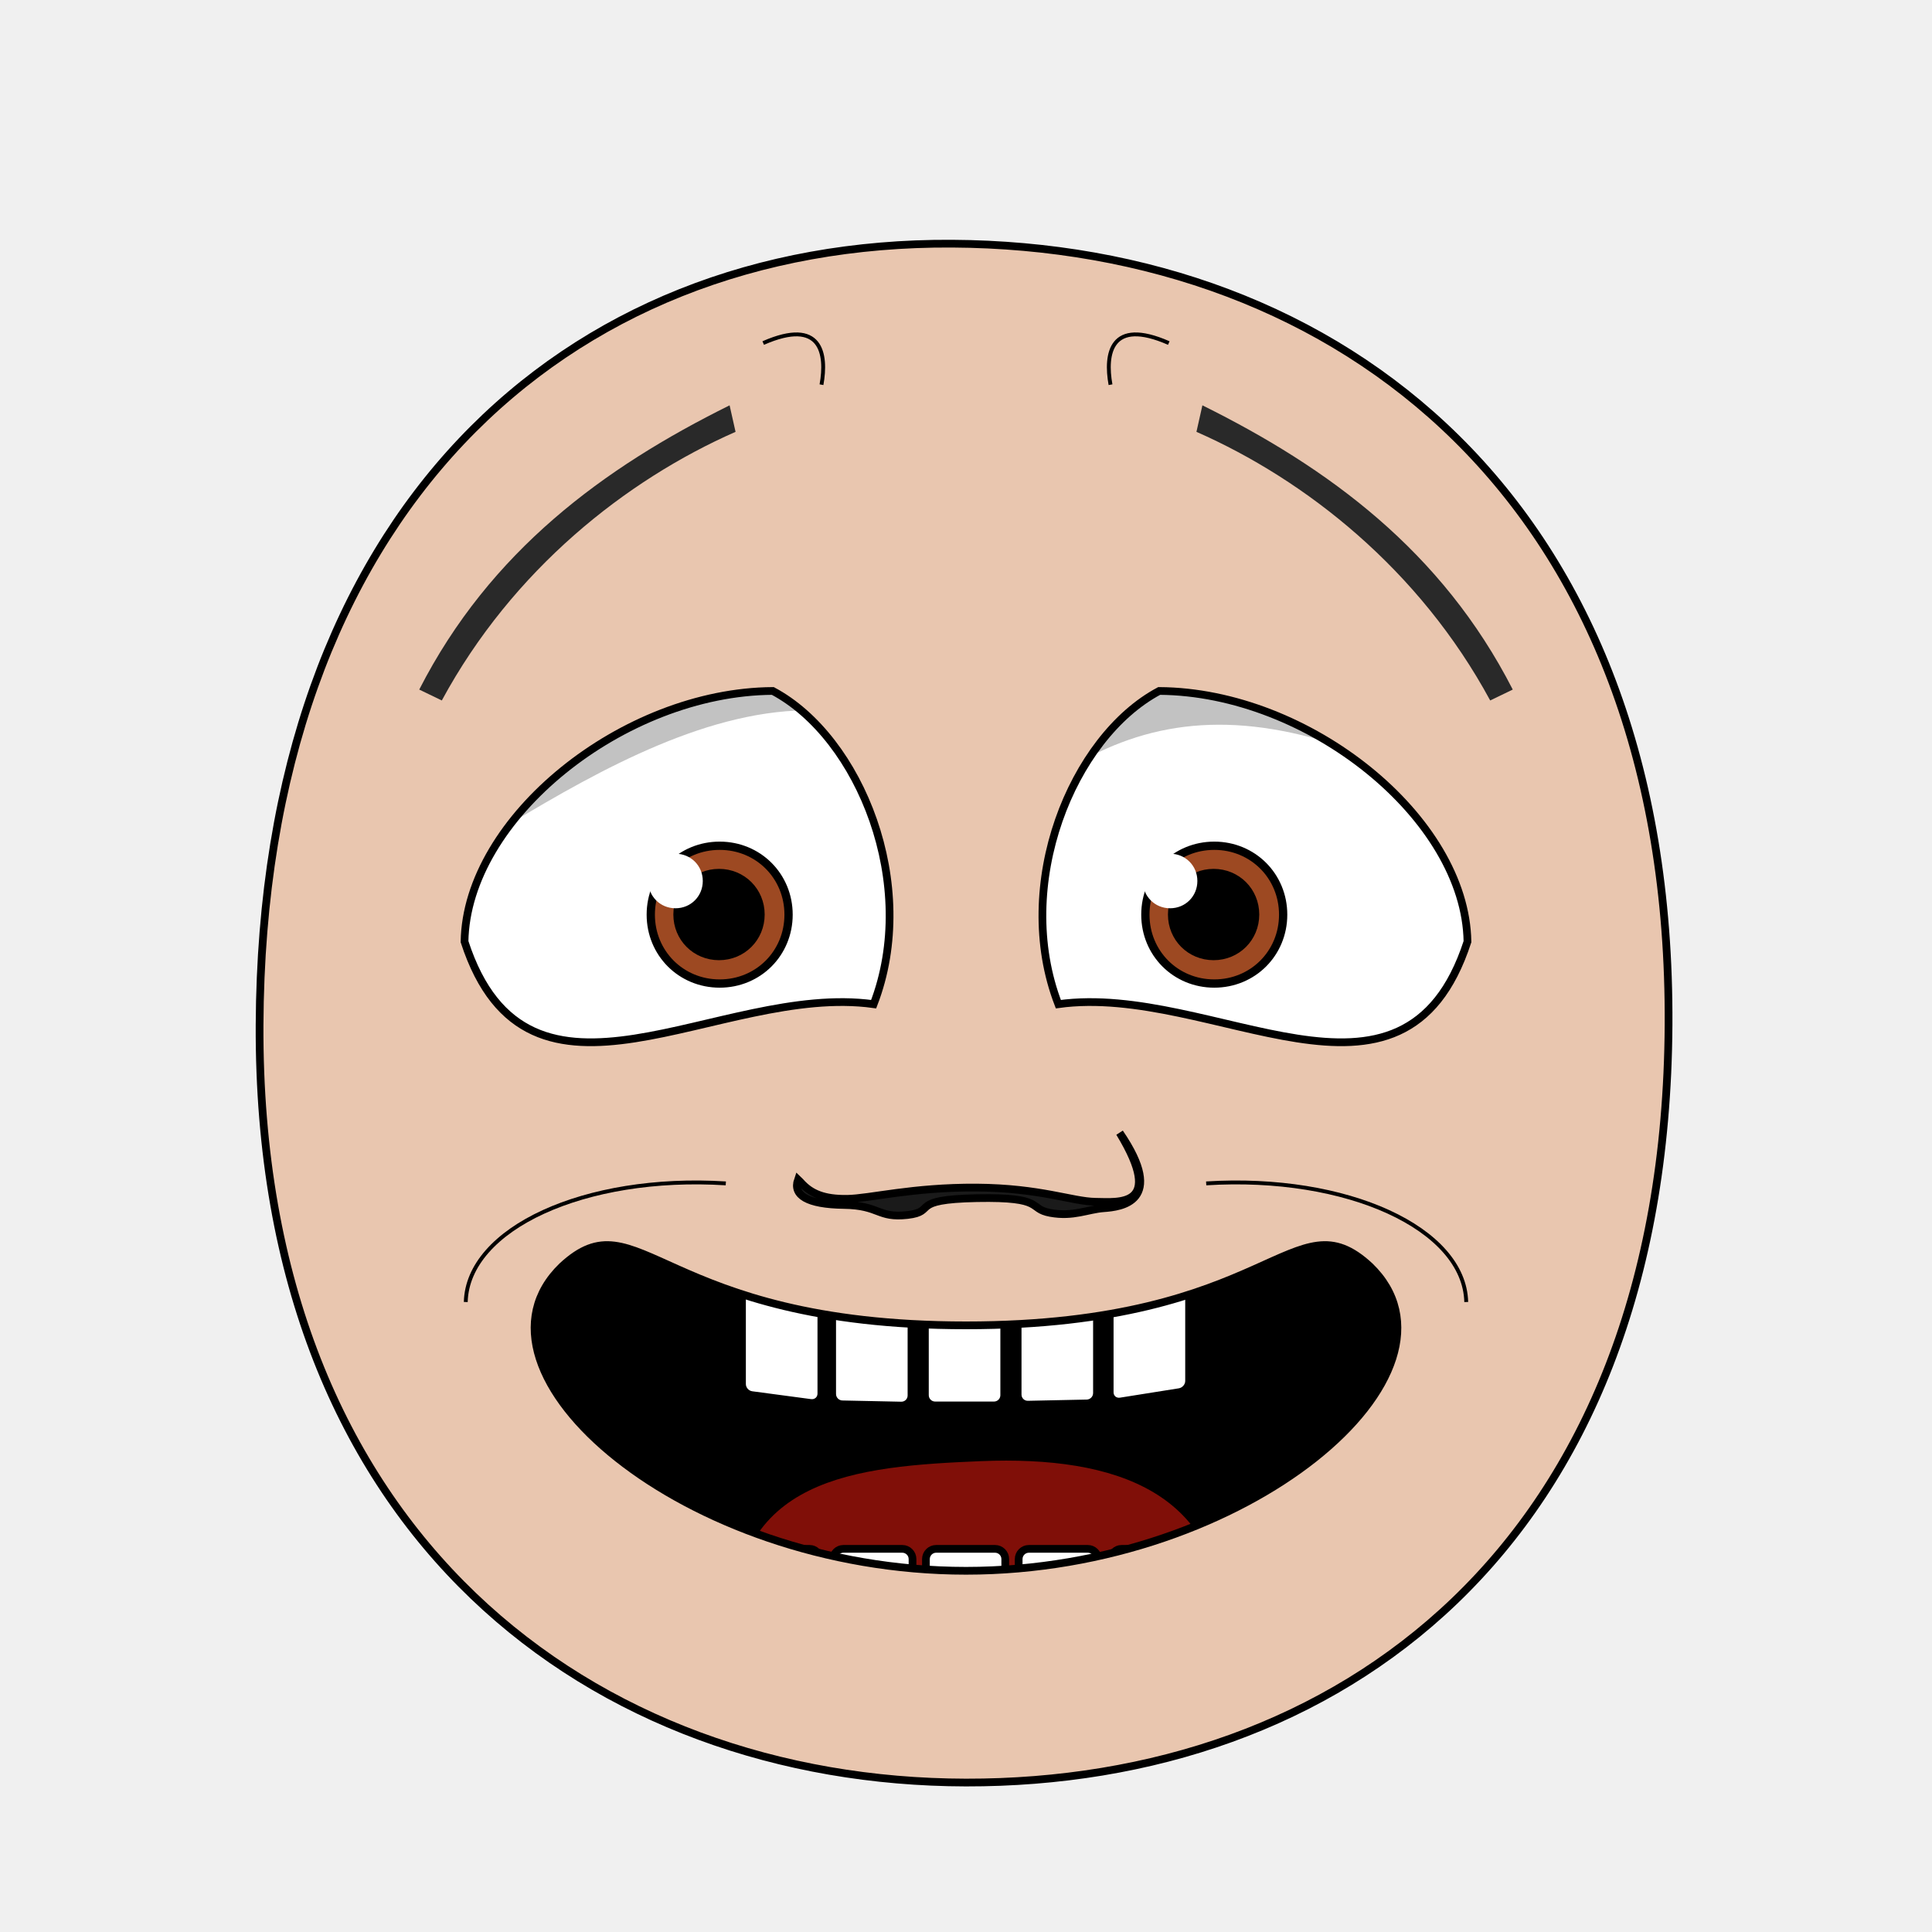
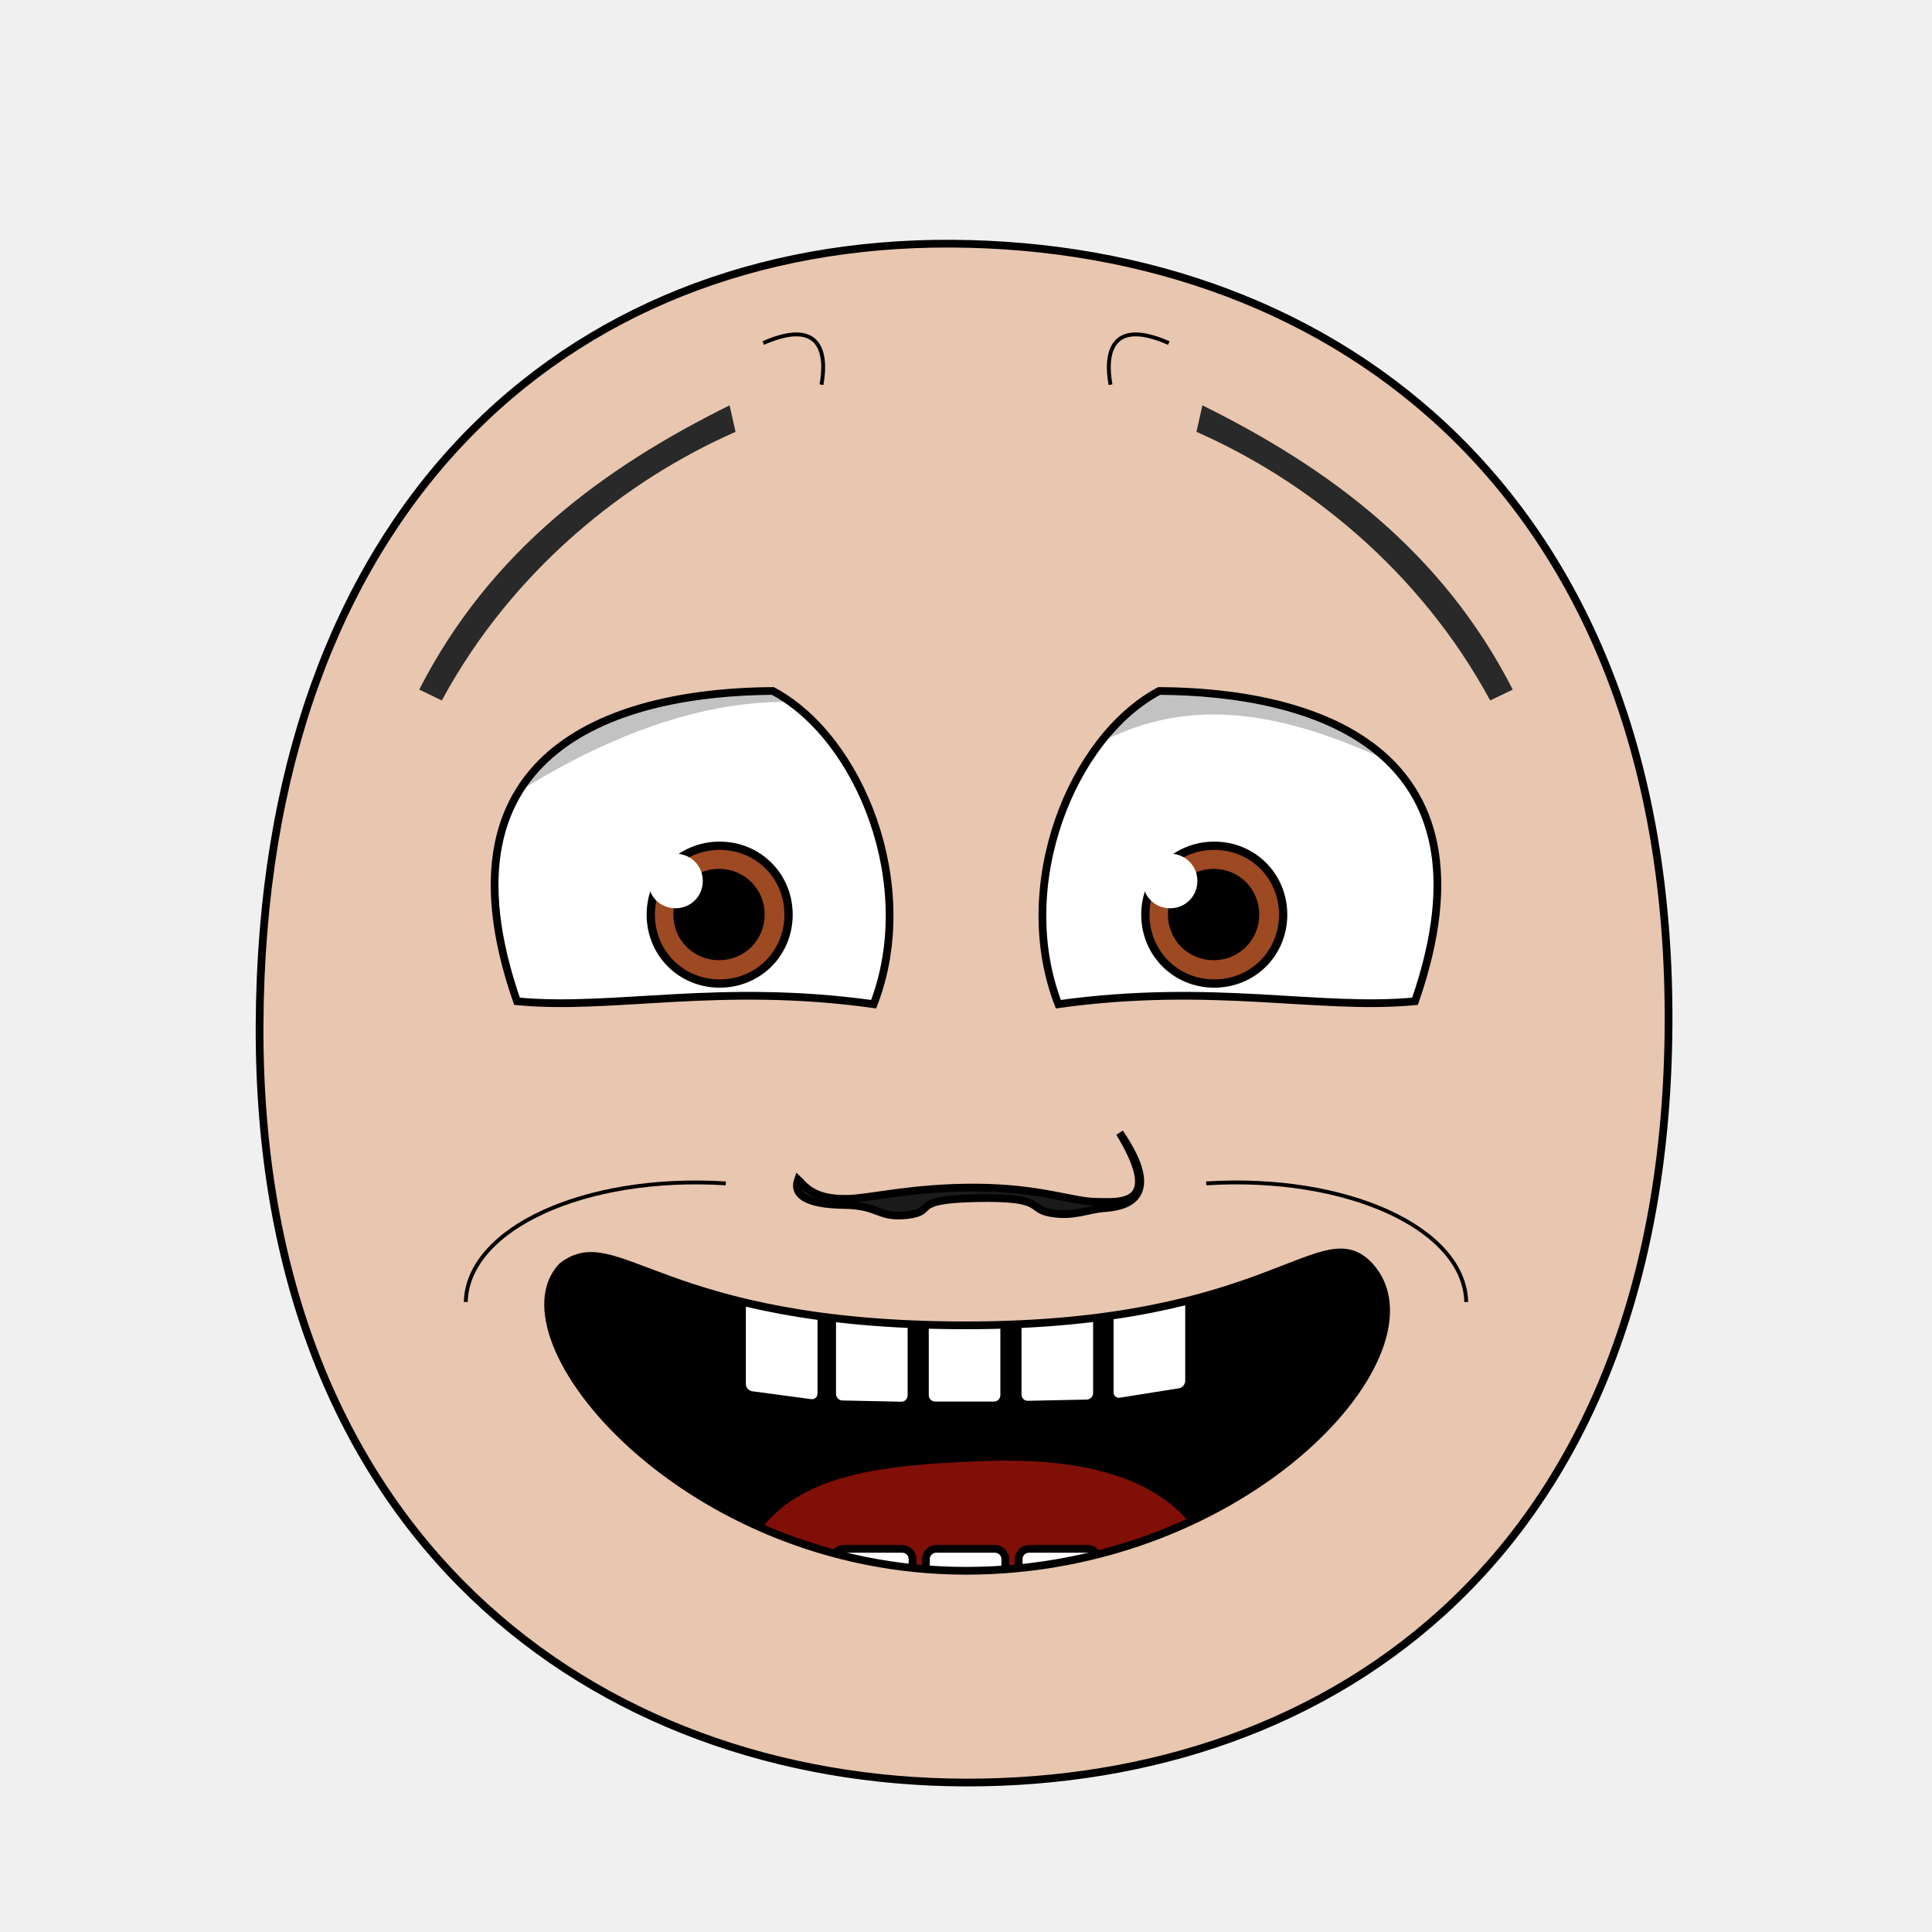
<svg xmlns="http://www.w3.org/2000/svg" xmlns:xlink="http://www.w3.org/1999/xlink" viewBox="0 0 250 250" id="emoticon-front-view" height="100%" width="100%" version="1.1">
  <defs id="defs">
    <clipPath id="clipPath-left-eye">
-       <use transform="matrix(1,0,0,1,0,0)" x="0" width="1" xlink:href="#left-eye-outline" height="1" y="0" id="use-left-eye-outline-1">
- </use>
+       <use transform="matrix(1,0,0,1,0,0)" x="0" width="1" xlink:href="#left-eye-outline" height="1" y="0" id="use-left-eye-outline-1" />
    </clipPath>
    <clipPath id="clipPath-right-eye">
-       <use transform="matrix(-1,0,0,1,250,0)" id="use-left-eye-outline-2" y="0" height="250" xlink:href="#left-eye-outline" width="250" x="0" morph="fixed">
- </use>
+       <use transform="matrix(-1,0,0,1,250,0)" id="use-left-eye-outline-2" y="0" height="250" xlink:href="#left-eye-outline" width="250" x="0" morph="fixed" />
    </clipPath>
    <clipPath id="clipPath-mouth" clipPathUnits="userSpaceOnUse">
-       <use transform="matrix(1,0,0,1,0,0)" height="250" y="0" x="0" xlink:href="#mouth-outline" id="use-mouth-outline" width="250">
- </use>
+       <use transform="matrix(1,0,0,1,0,0)" height="250" y="0" x="0" xlink:href="#mouth-outline" id="use-mouth-outline" width="250" />
    </clipPath>
  </defs>
  <g id="head">
-     <path d="M 124.98,230.66 C 172.77,230.75 215.51,200.57 215.91,132.64 216.3,64.72 173.26,31.81 123.18,31.53 73.1,31.24 33.88,66.28 33.59,132.64 33.3,199.01 77.19,230.57 124.98,230.66 Z" style="fill:#e9c6af;stroke:#000000;stroke-width:1" id="head-outline">
- </path>
+     <path d="M 124.98,230.66 C 172.77,230.75 215.51,200.57 215.91,132.64 216.3,64.72 173.26,31.81 123.18,31.53 73.1,31.24 33.88,66.28 33.59,132.64 33.3,199.01 77.19,230.57 124.98,230.66 Z" style="fill:#e9c6af;stroke:#000000;stroke-width:1" id="head-outline" />
  </g>
  <g id="left-eye">
-     <path d="M 100,89.41 C 111.29,95.42 119,114.52 113.05,129.94 92.97,127.15 68.38,147.26 60.11,121.85 60.36,105.86 80.65,89.52 100,89.41 Z" style="fill:#ffffff;stroke:#000000;stroke-width:1" id="left-eye-outline">
- </path>
+     <path d="m 100,89.41 c 11.29,6.01 19,25.11 13.05,40.53 -20.08,-2.79 -33.757,0.817 -46.152,-0.376 C 55.374,96.402 80.65,89.52 100,89.41 z" style="fill:#ffffff;stroke:#000000;stroke-width:1" id="left-eye-outline" />
    <g clip-path="url(#clipPath-left-eye)" id="left-eyeball">
      <g id="left-lens">
-         <path d="M 1,0.5 C 1,0.78 0.78,1 0.5,1 0.22,1 0,0.78 0,0.5 0,0.22 0.22,0 0.5,0 0.78,0 1,0.22 1,0.5 z" transform="matrix(17.83,0,0,17.83,84.21,109.44)" style="fill:#9d4922;stroke:#000000;stroke-width:0.06" id="iris" morph="relative">
- </path>
-         <path d="M 1,0.5 C 1,0.78 0.78,1 0.5,1 0.22,1 0,0.78 0,0.5 0,0.22 0.22,0 0.5,0 0.78,0 1,0.22 1,0.5 z" transform="matrix(10.1,0,0,10.1,87.99,113.29)" style="fill:#000000;stroke:#000000;stroke-width:0.17" id="pupil" morph="relative">
- </path>
-         <path d="M 1,0.5 C 1,0.78 0.78,1 0.5,1 0.22,1 0,0.78 0,0.5 0,0.22 0.22,0 0.5,0 0.78,0 1,0.22 1,0.5 z" transform="matrix(7.06,0,0,7.06,83.88,110.47)" style="fill:#ffffff;stroke:none" id="glare" morph="transform-only">
- </path>
+         <path d="M 1,0.5 C 1,0.78 0.78,1 0.5,1 0.22,1 0,0.78 0,0.5 0,0.22 0.22,0 0.5,0 0.78,0 1,0.22 1,0.5 z" transform="matrix(17.83,0,0,17.83,84.21,109.44)" style="fill:#9d4922;stroke:#000000;stroke-width:0.06" id="iris" morph="relative" />
+         <path d="M 1,0.5 C 1,0.78 0.78,1 0.5,1 0.22,1 0,0.78 0,0.5 0,0.22 0.22,0 0.5,0 0.78,0 1,0.22 1,0.5 z" transform="matrix(10.1,0,0,10.1,87.99,113.29)" style="fill:#000000;stroke:#000000;stroke-width:0.17" id="pupil" morph="relative" />
+         <path d="M 1,0.5 C 1,0.78 0.78,1 0.5,1 0.22,1 0,0.78 0,0.5 0,0.22 0.22,0 0.5,0 0.78,0 1,0.22 1,0.5 z" transform="matrix(7.06,0,0,7.06,83.88,110.47)" style="fill:#ffffff;stroke:none" id="glare" morph="transform-only" />
      </g>
-       <path d="M 50,75 125,75 125,99.61 C 100.55,78.3 68.22,107.07 50,115.81 Z" style="opacity:0.24;fill:#000000;stroke:#000000;stroke-width:0px" id="left-lid-shadow">
- </path>
+       <path d="m 50,75 75,0 0,24.61 c -24.45,-21.31 -59.248,0.98 -75,16.2 z" style="opacity:0.24;fill:#000000;stroke:#000000;stroke-width:0px" id="left-lid-shadow" />
    </g>
  </g>
  <g id="right-eye">
-     <use transform="matrix(-1,0,0,1,250,0)" id="right-eye-outline" y="0" height="250" xlink:href="#left-eye-outline" width="250" x="0" morph="fixed">
- </use>
+     <use transform="matrix(-1,0,0,1,250,0)" id="right-eye-outline" y="0" height="250" xlink:href="#left-eye-outline" width="250" x="0" morph="fixed" />
    <g clip-path="url(#clipPath-right-eye)" id="right-eyeball">
-       <use transform="matrix(1,0,0,1,64,0)" id="right-lens" y="0" height="1" xlink:href="#left-lens" width="1" x="0" morph="fixed">
- </use>
-       <path d="M 125,110.51 125,75 200,75 200,110.06 C 162.33,85.7 143.88,91.04 125,110.51 Z" style="opacity:0.24;fill:#000000;stroke:#000000;stroke-width:0px" id="right-lid-shadow">
- </path>
+       <use transform="matrix(1,0,0,1,64,0)" id="right-lens" y="0" height="1" xlink:href="#left-lens" width="1" x="0" morph="fixed" />
+       <path d="m 125,110.51 0,-35.51 75,0 0,35.06 C 162.33,85.7 146.04,87.337 125,110.51 z" style="opacity:0.24;fill:#000000;stroke:#000000;stroke-width:0px" id="right-lid-shadow" />
    </g>
  </g>
-   <path d="M 95.18,55.88 C 81,62.12 66.32,73.72 57.17,90.64 L 54.25,89.23 C 63.42,71.3 78.1,60.53 94.41,52.45 Z" style="fill:#292929;stroke-width:1" id="left-eye-brow">
- </path>
+   <path d="M 95.18,55.88 C 81,62.12 66.32,73.72 57.17,90.64 L 54.25,89.23 C 63.42,71.3 78.1,60.53 94.41,52.45 Z" style="fill:#292929;stroke-width:1" id="left-eye-brow" />
  <g id="nose">
-     <path d="M 103.56,152.93 C 104.92,154.49 106.67,155.17 109.62,155.13 112.56,155.09 118.03,153.62 126.36,153.67 134.66,153.73 138.75,155.47 141.74,155.51 144.72,155.54 150.79,156.34 144.88,146.58 151.02,155.55 144.94,156.19 142.84,156.34 140.73,156.49 138.89,157.49 135.92,156.95 132.94,156.41 135.37,154.87 126.41,155.04 117.45,155.21 121.32,156.77 117.42,157.22 113.53,157.65 113.88,155.98 109.19,155.92 104.5,155.86 102.55,154.67 103.26,152.64 Z" style="fill:#1a1a1a;stroke:#000000;stroke-width:1" id="nose-outline">
- </path>
+     <path d="M 103.56,152.93 C 104.92,154.49 106.67,155.17 109.62,155.13 112.56,155.09 118.03,153.62 126.36,153.67 134.66,153.73 138.75,155.47 141.74,155.51 144.72,155.54 150.79,156.34 144.88,146.58 151.02,155.55 144.94,156.19 142.84,156.34 140.73,156.49 138.89,157.49 135.92,156.95 132.94,156.41 135.37,154.87 126.41,155.04 117.45,155.21 121.32,156.77 117.42,157.22 113.53,157.65 113.88,155.98 109.19,155.92 104.5,155.86 102.55,154.67 103.26,152.64 Z" style="fill:#1a1a1a;stroke:#000000;stroke-width:1" id="nose-outline" />
  </g>
-   <use transform="matrix(-1,0,0,1,250,0)" x="0" width="250" xlink:href="#left-eye-brow" height="250" y="0" id="right-eye-brow">
- </use>
+   <use transform="matrix(-1,0,0,1,250,0)" x="0" width="250" xlink:href="#left-eye-brow" height="250" y="0" id="right-eye-brow" />
  <g id="mouth">
    <g id="mouth-interior" clip-path="url(#clipPath-mouth)">
-       <rect style="fill:#000000;stroke:none" x="68.16" width="119.944" id="mouth-background" height="66.556" y="159.934">
- </rect>
-       <path d="M 94.84,211.42 C 94.51,191.12 110.73,189.74 126.96,189.07 144.51,188.36 158.42,193.11 158.42,211.42 137.23,211.42 116.04,211.42 94.84,211.42 Z" style="fill:#800f08;stroke:none" id="tongue">
- </path>
+       <rect style="fill:#000000;stroke:none" x="68.16" width="119.944" id="mouth-background" height="66.556" y="159.934" />
+       <path d="M 94.84,211.42 C 94.51,191.12 110.73,189.74 126.96,189.07 144.51,188.36 158.42,193.11 158.42,211.42 137.23,211.42 116.04,211.42 94.84,211.42 Z" style="fill:#800f08;stroke:none" id="tongue" />
      <g transform="matrix(1,0,0,1,0.5,-5.59)" morph="fix-children" id="upper-teeth">
-         <rect width="10.356" x="96.362" ry="1.325" transform="matrix(0.991225,0.1321854,0,1,0,0)" rx="1.336" y="158.085" height="15.123" id="tooth-02" style="fill:#ffffff;fill-opacity:1;stroke:#000000;stroke-width:1.004;stroke-opacity:1">
- </rect>
-         <rect rx="1.325" y="169.917" height="15.123" transform="matrix(0.999781,0.02092668,0,1,0,0)" id="tooth-03" width="10.267" x="107.205" ry="1.325" style="fill:#ffffff;fill-opacity:1;stroke:#000000;stroke-width:1;stroke-opacity:1">
- </rect>
-         <rect width="10.265" x="119.182" ry="1.325" rx="1.325" y="172.327" height="15.123" id="tooth-04" style="fill:#ffffff;fill-opacity:1;stroke:#000000;stroke-opacity:1">
- </rect>
-         <rect rx="1.325" y="175.003" height="15.123" transform="matrix(0.999781,-0.02092669,0,1,0,0)" id="tooth-05" width="10.267" x="131.211" ry="1.325" style="fill:#ffffff;fill-opacity:1;stroke:#000000;stroke-width:1;stroke-opacity:1">
- </rect>
-         <rect width="10.394" x="144.894" ry="1.325" transform="matrix(0.9876076,-0.1569434,0,1,0,0)" rx="1.341" y="194.778" height="15.123" id="tooth-06" style="fill:#ffffff;fill-opacity:1;stroke:#000000;stroke-width:1.006;stroke-opacity:1">
- </rect>
+         <rect width="10.356" x="96.362" ry="1.325" transform="matrix(0.991225,0.1321854,0,1,0,0)" rx="1.336" y="158.085" height="15.123" id="tooth-02" style="fill:#ffffff;fill-opacity:1;stroke:#000000;stroke-width:1.004;stroke-opacity:1" />
+         <rect rx="1.325" y="169.917" height="15.123" transform="matrix(0.999781,0.02092668,0,1,0,0)" id="tooth-03" width="10.267" x="107.205" ry="1.325" style="fill:#ffffff;fill-opacity:1;stroke:#000000;stroke-width:1;stroke-opacity:1" />
+         <rect width="10.265" x="119.182" ry="1.325" rx="1.325" y="172.327" height="15.123" id="tooth-04" style="fill:#ffffff;fill-opacity:1;stroke:#000000;stroke-opacity:1" />
+         <rect rx="1.325" y="175.003" height="15.123" transform="matrix(0.999781,-0.02092669,0,1,0,0)" id="tooth-05" width="10.267" x="131.211" ry="1.325" style="fill:#ffffff;fill-opacity:1;stroke:#000000;stroke-width:1;stroke-opacity:1" />
+         <rect width="10.394" x="144.894" ry="1.325" transform="matrix(0.9876076,-0.1569434,0,1,0,0)" rx="1.341" y="194.778" height="15.123" id="tooth-06" style="fill:#ffffff;fill-opacity:1;stroke:#000000;stroke-width:1.006;stroke-opacity:1" />
      </g>
      <g transform="matrix(1,0,0,1,0.5,28.33)" id="lower-teeth" morph="fix-children">
-         <rect style="fill:#ffffff;fill-opacity:1;stroke:#000000;stroke-opacity:1" ry="1.325" x="95.315" width="10.265" id="tooth-09" height="15.123" y="172.091" rx="1.325">
- </rect>
-         <rect style="fill:#ffffff;fill-opacity:1;stroke:#000000;stroke-opacity:1" id="tooth-10" height="15.123" y="172.091" rx="1.325" ry="1.325" x="107.315" width="10.265">
- </rect>
-         <rect style="fill:#ffffff;fill-opacity:1;stroke:#000000;stroke-opacity:1" ry="1.325" x="119.315" width="10.265" id="tooth-11" height="15.123" y="172.091" rx="1.325">
- </rect>
-         <rect style="fill:#ffffff;fill-opacity:1;stroke:#000000;stroke-opacity:1" id="tooth-12" height="15.123" y="172.091" rx="1.325" ry="1.325" x="131.315" width="10.265">
- </rect>
-         <rect style="fill:#ffffff;fill-opacity:1;stroke:#000000;stroke-opacity:1" ry="1.325" x="143.315" width="10.265" id="tooth-13" height="15.123" y="172.091" rx="1.325">
- </rect>
+         <rect style="fill:#ffffff;fill-opacity:1;stroke:#000000;stroke-opacity:1" ry="1.325" x="95.315" width="10.265" id="tooth-09" height="15.123" y="172.091" rx="1.325" />
+         <rect style="fill:#ffffff;fill-opacity:1;stroke:#000000;stroke-opacity:1" id="tooth-10" height="15.123" y="172.091" rx="1.325" ry="1.325" x="107.315" width="10.265" />
+         <rect style="fill:#ffffff;fill-opacity:1;stroke:#000000;stroke-opacity:1" ry="1.325" x="119.315" width="10.265" id="tooth-11" height="15.123" y="172.091" rx="1.325" />
+         <rect style="fill:#ffffff;fill-opacity:1;stroke:#000000;stroke-opacity:1" id="tooth-12" height="15.123" y="172.091" rx="1.325" ry="1.325" x="131.315" width="10.265" />
+         <rect style="fill:#ffffff;fill-opacity:1;stroke:#000000;stroke-opacity:1" ry="1.325" x="143.315" width="10.265" id="tooth-13" height="15.123" y="172.091" rx="1.325" />
      </g>
    </g>
-     <path style="fill:none;stroke:#000000;stroke-width:1px" d="M 177.26,163.86 C 191.38,177.5 161.46,203.26 125,203.26 88.54,203.26 58.62,177.5 72.74,163.86 82.65,154.66 85.3,171.5 125,171.5 164.7,171.5 167.36,154.66 177.26,163.86 Z" id="mouth-outline">
- </path>
+     <path style="fill:none;stroke:#000000;stroke-width:1px" d="m 177.26,163.86 c 9.8,10.863 -15.8,39.4 -52.26,39.4 -36.46,0 -61.135,-30.08 -52.26,-39.4 7.133,-5.497 12.56,7.64 52.26,7.64 39.7,0 46.063,-14.372 52.26,-7.64 z" id="mouth-outline" />
  </g>
  <g id="wrinkles">
-     <path d="M 98.76,44.39 C 106.32,41.07 107.02,45.81 106.3,49.78" style="fill:none;stroke:#000000;stroke-width:0.5" id="wrinkle-left-brow">
- </path>
-     <path d="M 60.27,168.48 C 60.5,159 75.64,151.98 93.92,153.13" style="fill:none;stroke:#000000;stroke-width:0.5" id="wrinkle-left-cheek">
- </path>
-     <use transform="matrix(-1,0,0,1,250,0)" morph="fixed" height="250" y="0" x="0" xlink:href="#wrinkle-left-brow" id="wrinkle-right-brow" width="250">
- </use>
-     <use transform="matrix(-1,0,0,1,250,0)" morph="fixed" height="250" y="0" x="0" xlink:href="#wrinkle-left-cheek" id="wrinkle-right-cheek" width="250">
- </use>
+     <path d="M 98.76,44.39 C 106.32,41.07 107.02,45.81 106.3,49.78" style="fill:none;stroke:#000000;stroke-width:0.5" id="wrinkle-left-brow" />
+     <path d="M 60.27,168.48 C 60.5,159 75.64,151.98 93.92,153.13" style="fill:none;stroke:#000000;stroke-width:0.5" id="wrinkle-left-cheek" />
+     <use transform="matrix(-1,0,0,1,250,0)" morph="fixed" height="250" y="0" x="0" xlink:href="#wrinkle-left-brow" id="wrinkle-right-brow" width="250" />
+     <use transform="matrix(-1,0,0,1,250,0)" morph="fixed" height="250" y="0" x="0" xlink:href="#wrinkle-left-cheek" id="wrinkle-right-cheek" width="250" />
  </g>
</svg>
